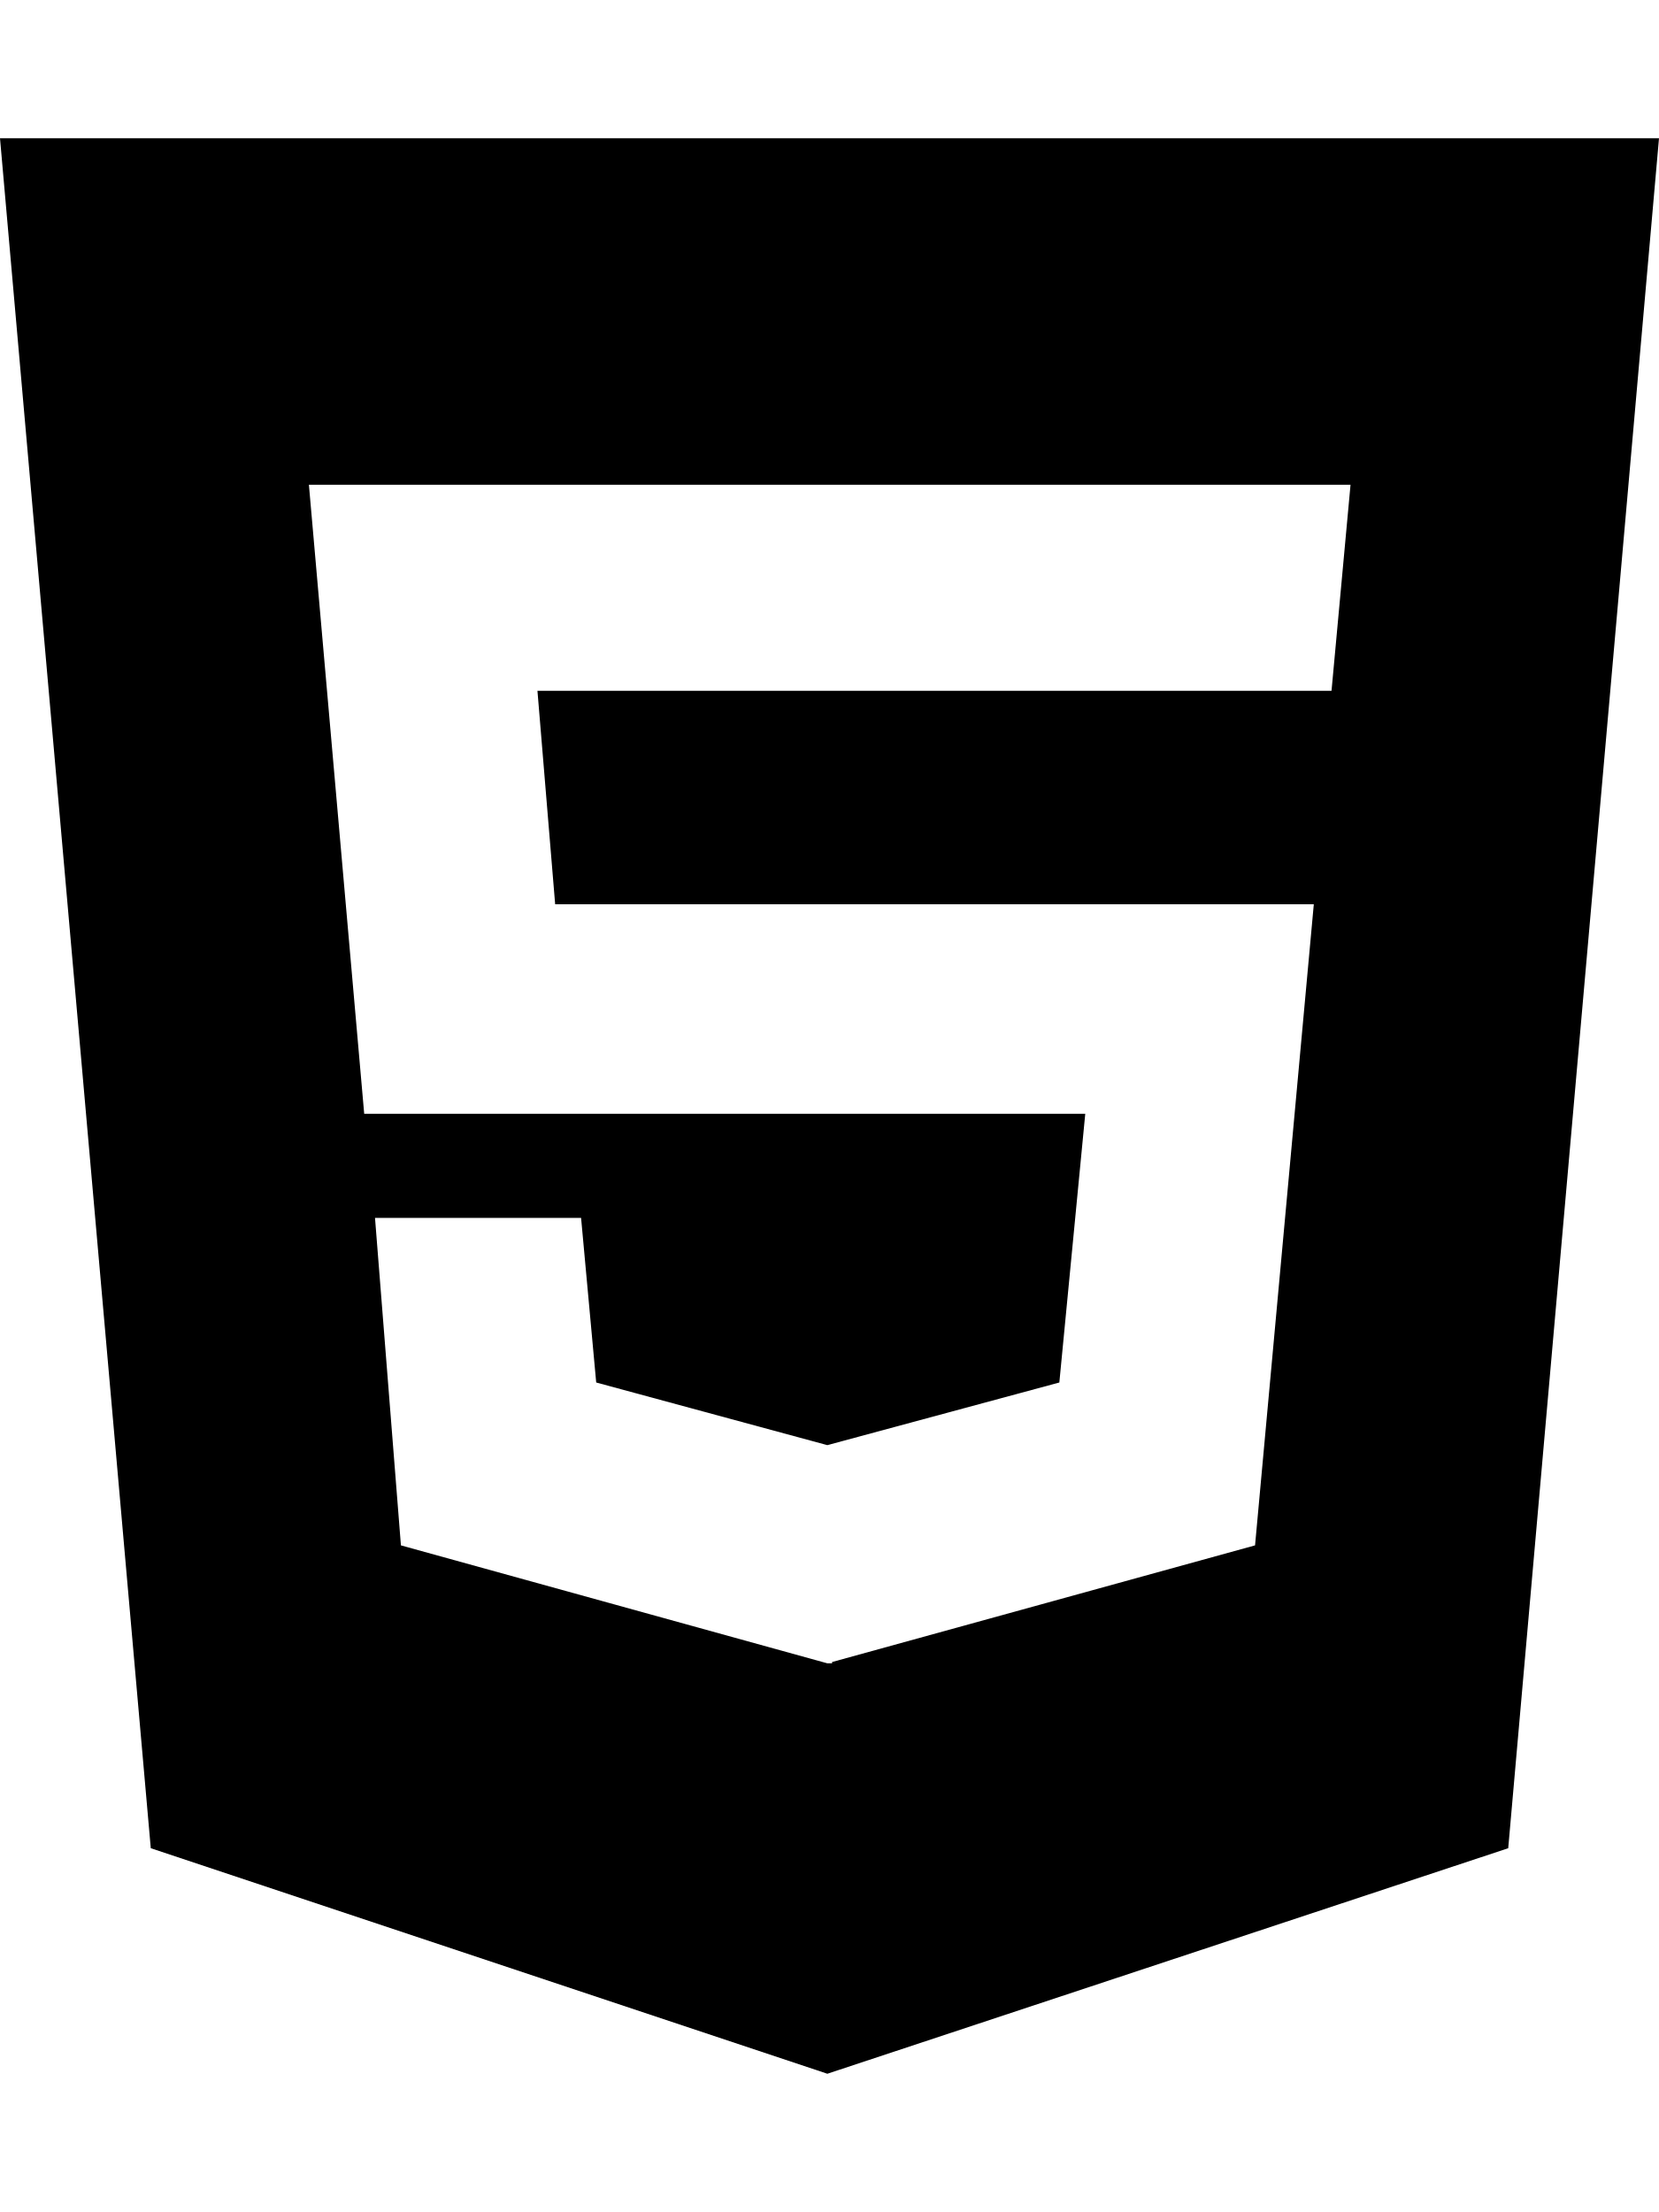
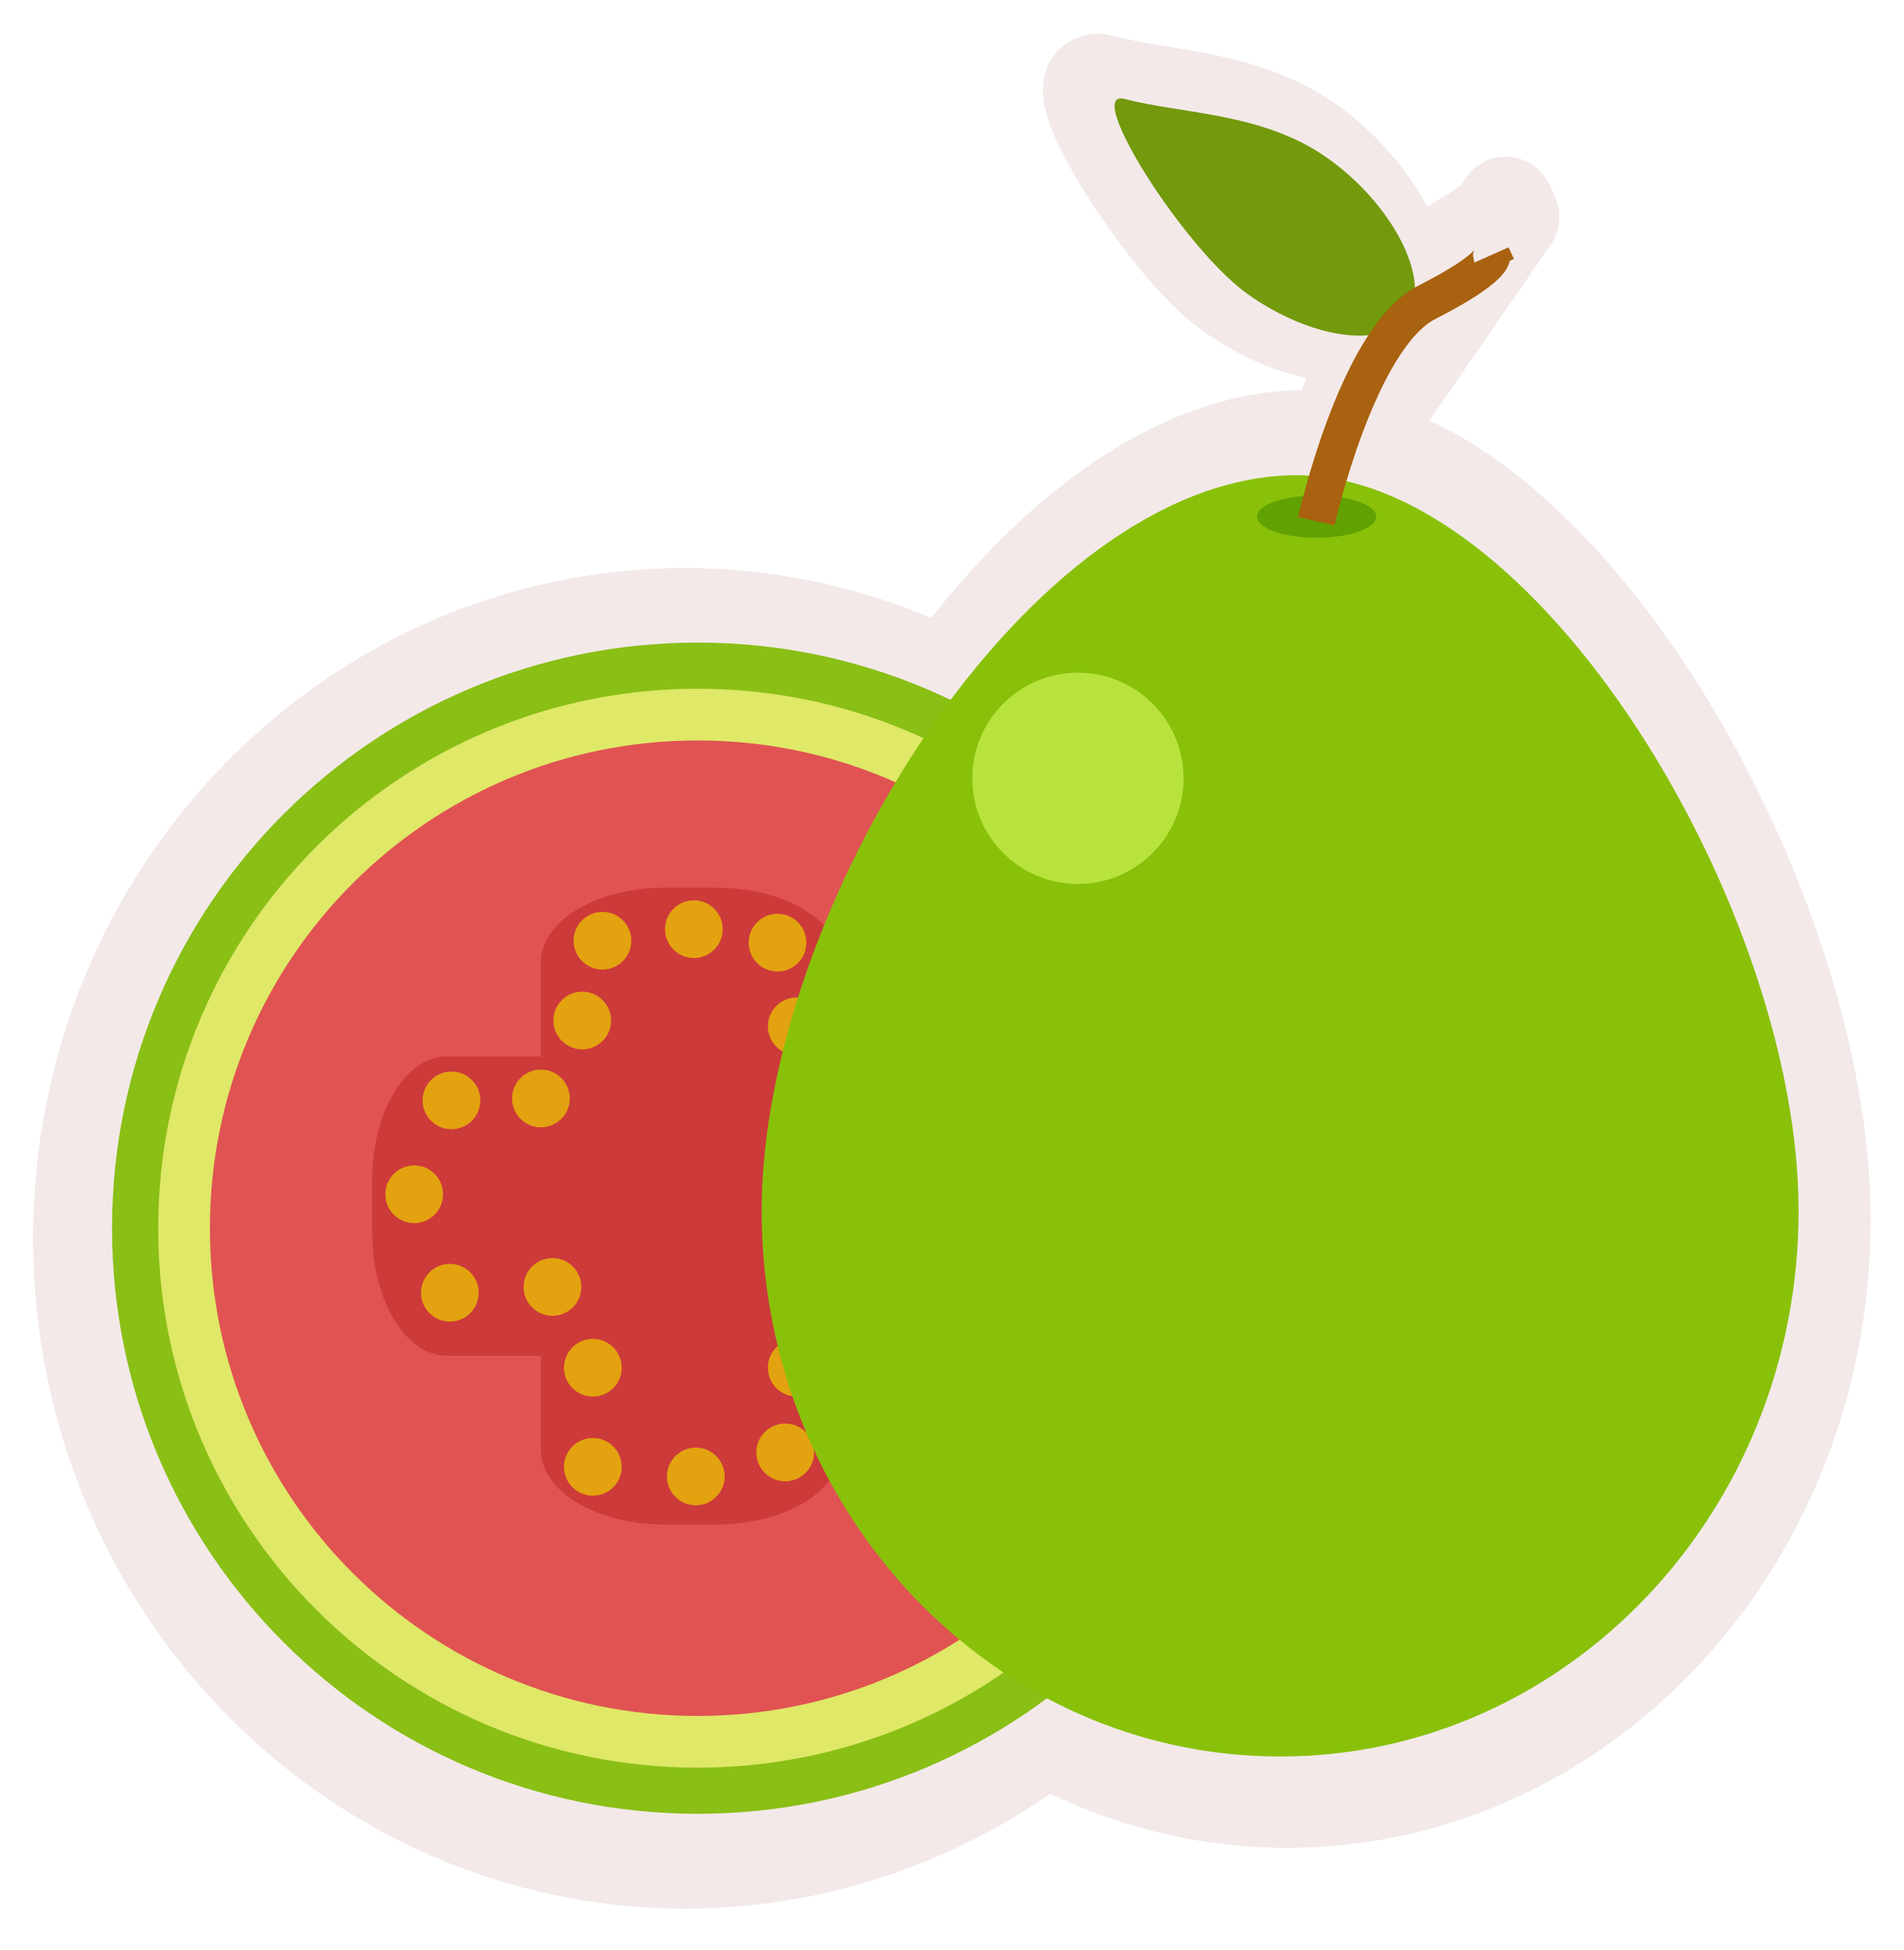
- <svg xmlns="http://www.w3.org/2000/svg" aria-hidden="true" focusable="false" data-prefix="fab" data-icon="html5" class="svg-inline--fa fa-html5 fa-w-12" role="img" viewBox="0 0 384 512">
-   <path fill="currentColor" d="M0 32l34.9 395.8L191.5 480l157.6-52.2L384 32H0zm308.2 127.9H124.4l4.1 49.4h175.6l-13.6 148.4-97.9 27v.3h-1.1l-98.7-27.3-6-75.8h47.7L138 320l53.5 14.5 53.7-14.5 6-62.2H84.3L71.5 112.2h241.1l-4.4 47.7z" />
+ <svg xmlns="http://www.w3.org/2000/svg" width="123.441" height="126.444" viewBox="0 0 32.66 33.455" version="1.1" id="svg8">
+   <defs id="defs2" />
+   <g id="layer1" transform="translate(-90.7371,-134.3975)">
+     <path style="opacity:1;fill:none;fill-opacity:1;stroke:#f3e9e9;stroke-width:1.655;stroke-linecap:round;stroke-linejoin:round;stroke-miterlimit:4;stroke-dasharray:none;stroke-dashoffset:0;stroke-opacity:1;paint-order:stroke markers fill" d="m 109.567,135.804 c -0.563,-0.004 1.153,2.771 2.254,3.573 0.957,0.696 2.051,0.938 2.602,0.595 -0.342,0.664 -0.592,1.429 -0.754,1.996 -0.208,-0.032 -0.416,-0.053 -0.623,-0.049 -2.177,0.038 -4.358,1.743 -6.071,4.108 a 10.372,10.673 0 0 0 -4.471,-1.057 10.372,10.673 0 0 0 -10.372,10.673 10.372,10.673 0 0 0 10.372,10.673 10.372,10.673 0 0 0 6.176,-2.113 c 1.244,0.682 2.65,1.069 4.14,1.069 5.072,0 9.183,-4.454 9.183,-9.947 0,-5.104 -4.005,-12.356 -8.035,-13.299 l 2.695,-3.903 -0.096,-0.21 c 0,0 0.086,0.211 -1.147,0.856 -0.236,0.124 -0.454,0.348 -0.652,0.628 0.067,-0.707 -0.57,-1.796 -1.542,-2.504 -1.137,-0.827 -2.539,-0.798 -3.597,-1.077 -0.023,-0.006 -0.043,-0.009 -0.062,-0.01 z" id="circle938" />
+     <circle style="opacity:1;fill:#8abf16;fill-opacity:1;stroke:none;stroke-width:0.743;stroke-linecap:round;stroke-linejoin:round;stroke-miterlimit:4;stroke-dasharray:none;stroke-dashoffset:0;stroke-opacity:1;paint-order:stroke markers fill" id="path874" cx="102.706" cy="155.469" r="10.047" />
+     <circle r="9.255" cy="155.469" cx="102.706" id="circle876" style="opacity:1;fill:#dfe867;fill-opacity:1;stroke:none;stroke-width:0.685;stroke-linecap:round;stroke-linejoin:round;stroke-miterlimit:4;stroke-dasharray:none;stroke-dashoffset:0;stroke-opacity:1;paint-order:stroke markers fill" />
+     <circle style="opacity:1;fill:#e05352;fill-opacity:1;stroke:none;stroke-width:0.619;stroke-linecap:round;stroke-linejoin:round;stroke-miterlimit:4;stroke-dasharray:none;stroke-dashoffset:0;stroke-opacity:1;paint-order:stroke markers fill" id="circle878" cx="102.706" cy="155.469" r="8.368" />
+     <rect style="opacity:1;fill:#cc3a3a;fill-opacity:1;stroke:none;stroke-width:0.554;stroke-linecap:round;stroke-linejoin:round;stroke-miterlimit:4;stroke-dasharray:none;stroke-dashoffset:0;stroke-opacity:1;paint-order:stroke markers fill" id="rect894" width="5.134" height="10.924" x="100.017" y="149.628" ry="1.278" rx="2.122" />
+     <rect rx="2.122" ry="1.278" y="-108.046" x="152.523" height="10.924" width="5.134" id="rect896" style="opacity:1;fill:#cc3a3a;fill-opacity:1;stroke:none;stroke-width:0.554;stroke-linecap:round;stroke-linejoin:round;stroke-miterlimit:4;stroke-dasharray:none;stroke-dashoffset:0;stroke-opacity:1;paint-order:stroke markers fill" transform="rotate(90)" />
+     <ellipse ry="0.495" rx="0.495" cy="150.339" cx="102.641" id="ellipse900" style="opacity:1;fill:#e3a20f;fill-opacity:1;stroke:none;stroke-width:0.46;stroke-linecap:round;stroke-linejoin:round;stroke-miterlimit:4;stroke-dasharray:none;stroke-dashoffset:0;stroke-opacity:1;paint-order:stroke markers fill" />
+     <ellipse ry="0.495" rx="0.495" cy="150.57" cx="104.076" id="ellipse902" style="opacity:1;fill:#e3a20f;fill-opacity:1;stroke:none;stroke-width:0.46;stroke-linecap:round;stroke-linejoin:round;stroke-miterlimit:4;stroke-dasharray:none;stroke-dashoffset:0;stroke-opacity:1;paint-order:stroke markers fill" />
+     <ellipse ry="0.495" rx="0.495" cy="150.537" cx="101.073" id="ellipse904" style="opacity:1;fill:#e3a20f;fill-opacity:1;stroke:none;stroke-width:0.46;stroke-linecap:round;stroke-linejoin:round;stroke-miterlimit:4;stroke-dasharray:none;stroke-dashoffset:0;stroke-opacity:1;paint-order:stroke markers fill" />
+     <ellipse ry="0.495" rx="0.495" cy="152.005" cx="104.406" id="ellipse906" style="opacity:1;fill:#e3a20f;fill-opacity:1;stroke:none;stroke-width:0.46;stroke-linecap:round;stroke-linejoin:round;stroke-miterlimit:4;stroke-dasharray:none;stroke-dashoffset:0;stroke-opacity:1;paint-order:stroke markers fill" />
+     <ellipse ry="0.495" rx="0.495" cy="151.906" cx="100.726" id="ellipse908" style="opacity:1;fill:#e3a20f;fill-opacity:1;stroke:none;stroke-width:0.46;stroke-linecap:round;stroke-linejoin:round;stroke-miterlimit:4;stroke-dasharray:none;stroke-dashoffset:0;stroke-opacity:1;paint-order:stroke markers fill" />
+     <ellipse ry="0.495" rx="0.495" cy="153.193" cx="105.413" id="ellipse910" style="opacity:1;fill:#e3a20f;fill-opacity:1;stroke:none;stroke-width:0.46;stroke-linecap:round;stroke-linejoin:round;stroke-miterlimit:4;stroke-dasharray:none;stroke-dashoffset:0;stroke-opacity:1;paint-order:stroke markers fill" />
+     <ellipse ry="0.495" rx="0.495" cy="153.193" cx="106.848" id="ellipse912" style="opacity:1;fill:#e3a20f;fill-opacity:1;stroke:none;stroke-width:0.46;stroke-linecap:round;stroke-linejoin:round;stroke-miterlimit:4;stroke-dasharray:none;stroke-dashoffset:0;stroke-opacity:1;paint-order:stroke markers fill" />
+     <ellipse ry="0.495" rx="0.495" cy="154.695" cx="107.36" id="ellipse914" style="opacity:1;fill:#e3a20f;fill-opacity:1;stroke:none;stroke-width:0.46;stroke-linecap:round;stroke-linejoin:round;stroke-miterlimit:4;stroke-dasharray:none;stroke-dashoffset:0;stroke-opacity:1;paint-order:stroke markers fill" />
+     <ellipse ry="0.495" rx="0.495" cy="156.263" cx="107.145" id="ellipse916" style="opacity:1;fill:#e3a20f;fill-opacity:1;stroke:none;stroke-width:0.46;stroke-linecap:round;stroke-linejoin:round;stroke-miterlimit:4;stroke-dasharray:none;stroke-dashoffset:0;stroke-opacity:1;paint-order:stroke markers fill" />
+     <ellipse ry="0.495" rx="0.495" cy="156.774" cx="105.743" id="ellipse918" style="opacity:1;fill:#e3a20f;fill-opacity:1;stroke:none;stroke-width:0.46;stroke-linecap:round;stroke-linejoin:round;stroke-miterlimit:4;stroke-dasharray:none;stroke-dashoffset:0;stroke-opacity:1;paint-order:stroke markers fill" />
+     <ellipse ry="0.495" rx="0.495" cy="157.863" cx="104.406" id="ellipse920" style="opacity:1;fill:#e3a20f;fill-opacity:1;stroke:none;stroke-width:0.46;stroke-linecap:round;stroke-linejoin:round;stroke-miterlimit:4;stroke-dasharray:none;stroke-dashoffset:0;stroke-opacity:1;paint-order:stroke markers fill" />
+     <ellipse ry="0.495" rx="0.495" cy="159.316" cx="104.208" id="ellipse922" style="opacity:1;fill:#e3a20f;fill-opacity:1;stroke:none;stroke-width:0.46;stroke-linecap:round;stroke-linejoin:round;stroke-miterlimit:4;stroke-dasharray:none;stroke-dashoffset:0;stroke-opacity:1;paint-order:stroke markers fill" />
+     <ellipse ry="0.495" rx="0.495" cy="159.728" cx="102.674" id="ellipse924" style="opacity:1;fill:#e3a20f;fill-opacity:1;stroke:none;stroke-width:0.46;stroke-linecap:round;stroke-linejoin:round;stroke-miterlimit:4;stroke-dasharray:none;stroke-dashoffset:0;stroke-opacity:1;paint-order:stroke markers fill" />
+     <ellipse ry="0.495" rx="0.495" cy="159.563" cx="100.908" id="ellipse926" style="opacity:1;fill:#e3a20f;fill-opacity:1;stroke:none;stroke-width:0.46;stroke-linecap:round;stroke-linejoin:round;stroke-miterlimit:4;stroke-dasharray:none;stroke-dashoffset:0;stroke-opacity:1;paint-order:stroke markers fill" />
+     <ellipse ry="0.495" rx="0.495" cy="157.863" cx="100.908" id="ellipse928" style="opacity:1;fill:#e3a20f;fill-opacity:1;stroke:none;stroke-width:0.46;stroke-linecap:round;stroke-linejoin:round;stroke-miterlimit:4;stroke-dasharray:none;stroke-dashoffset:0;stroke-opacity:1;paint-order:stroke markers fill" />
+     <ellipse ry="0.495" rx="0.495" cy="156.477" cx="100.215" id="ellipse930" style="opacity:1;fill:#e3a20f;fill-opacity:1;stroke:none;stroke-width:0.46;stroke-linecap:round;stroke-linejoin:round;stroke-miterlimit:4;stroke-dasharray:none;stroke-dashoffset:0;stroke-opacity:1;paint-order:stroke markers fill" />
+     <ellipse ry="0.495" rx="0.495" cy="156.576" cx="98.455" id="ellipse932" style="opacity:1;fill:#e3a20f;fill-opacity:1;stroke:none;stroke-width:0.46;stroke-linecap:round;stroke-linejoin:round;stroke-miterlimit:4;stroke-dasharray:none;stroke-dashoffset:0;stroke-opacity:1;paint-order:stroke markers fill" />
+     <ellipse ry="0.495" rx="0.495" cy="154.887" cx="97.843" id="ellipse934" style="opacity:1;fill:#e3a20f;fill-opacity:1;stroke:none;stroke-width:0.46;stroke-linecap:round;stroke-linejoin:round;stroke-miterlimit:4;stroke-dasharray:none;stroke-dashoffset:0;stroke-opacity:1;paint-order:stroke markers fill" />
+     <ellipse ry="0.495" rx="0.495" cy="153.276" cx="98.482" id="ellipse936" style="opacity:1;fill:#e3a20f;fill-opacity:1;stroke:none;stroke-width:0.46;stroke-linecap:round;stroke-linejoin:round;stroke-miterlimit:4;stroke-dasharray:none;stroke-dashoffset:0;stroke-opacity:1;paint-order:stroke markers fill" />
+     <ellipse style="opacity:1;fill:#e3a20f;fill-opacity:1;stroke:none;stroke-width:0.46;stroke-linecap:round;stroke-linejoin:round;stroke-miterlimit:4;stroke-dasharray:none;stroke-dashoffset:0;stroke-opacity:1;paint-order:stroke markers fill" id="path898" cx="100.017" cy="153.243" rx="0.495" ry="0.495" />
+     <path style="opacity:1;fill:#73990c;fill-opacity:1;stroke:none;stroke-width:0.412;stroke-linecap:round;stroke-linejoin:round;stroke-miterlimit:4;stroke-dasharray:none;stroke-dashoffset:0;stroke-opacity:1;paint-order:stroke markers fill" d="m 113.511,137.109 c 1.101,0.779 1.762,2.05 1.403,2.661 -0.373,0.635 -1.662,0.458 -2.764,-0.321 -1.101,-0.779 -2.837,-3.537 -2.124,-3.354 1.025,0.263 2.383,0.235 3.485,1.014 z" id="path871" />
+     <path style="opacity:1;fill:#89c10a;fill-opacity:1;stroke:none;stroke-width:1.676;stroke-linecap:round;stroke-linejoin:round;stroke-miterlimit:4;stroke-dasharray:none;stroke-dashoffset:0;stroke-opacity:1;paint-order:stroke markers fill" d="m 121.594,155.17 c 0,5.171 -3.983,9.363 -8.895,9.363 -4.913,0 -8.895,-4.192 -8.895,-9.363 0,-5.171 4.567,-12.542 9.114,-12.619 4.182,-0.07 8.676,7.448 8.676,12.619 z" id="path862" />
+     <circle style="opacity:1;fill:#b8e33d;fill-opacity:1;stroke:none;stroke-width:1.873;stroke-linecap:round;stroke-linejoin:round;stroke-miterlimit:4;stroke-dasharray:none;stroke-dashoffset:0;stroke-opacity:1;paint-order:stroke markers fill" id="path865" cx="109.23" cy="147.751" r="1.812" />
+     <ellipse style="opacity:1;fill:#62a102;fill-opacity:1;stroke:none;stroke-width:1.581;stroke-linecap:round;stroke-linejoin:round;stroke-miterlimit:4;stroke-dasharray:none;stroke-dashoffset:0;stroke-opacity:1;paint-order:stroke markers fill" id="path867" cx="113.325" cy="143.261" rx="1.023" ry="0.363" />
+     <path style="fill:none;fill-opacity:1;stroke:#a9620f;stroke-width:0.642;stroke-linecap:butt;stroke-linejoin:miter;stroke-miterlimit:4;stroke-dasharray:none;stroke-opacity:1" d="m 113.32,143.34 c 0,0 0.702,-3.148 1.896,-3.756 1.194,-0.608 1.111,-0.806 1.111,-0.806 l 0.093,0.198" id="path869" />
+   </g>
</svg>
